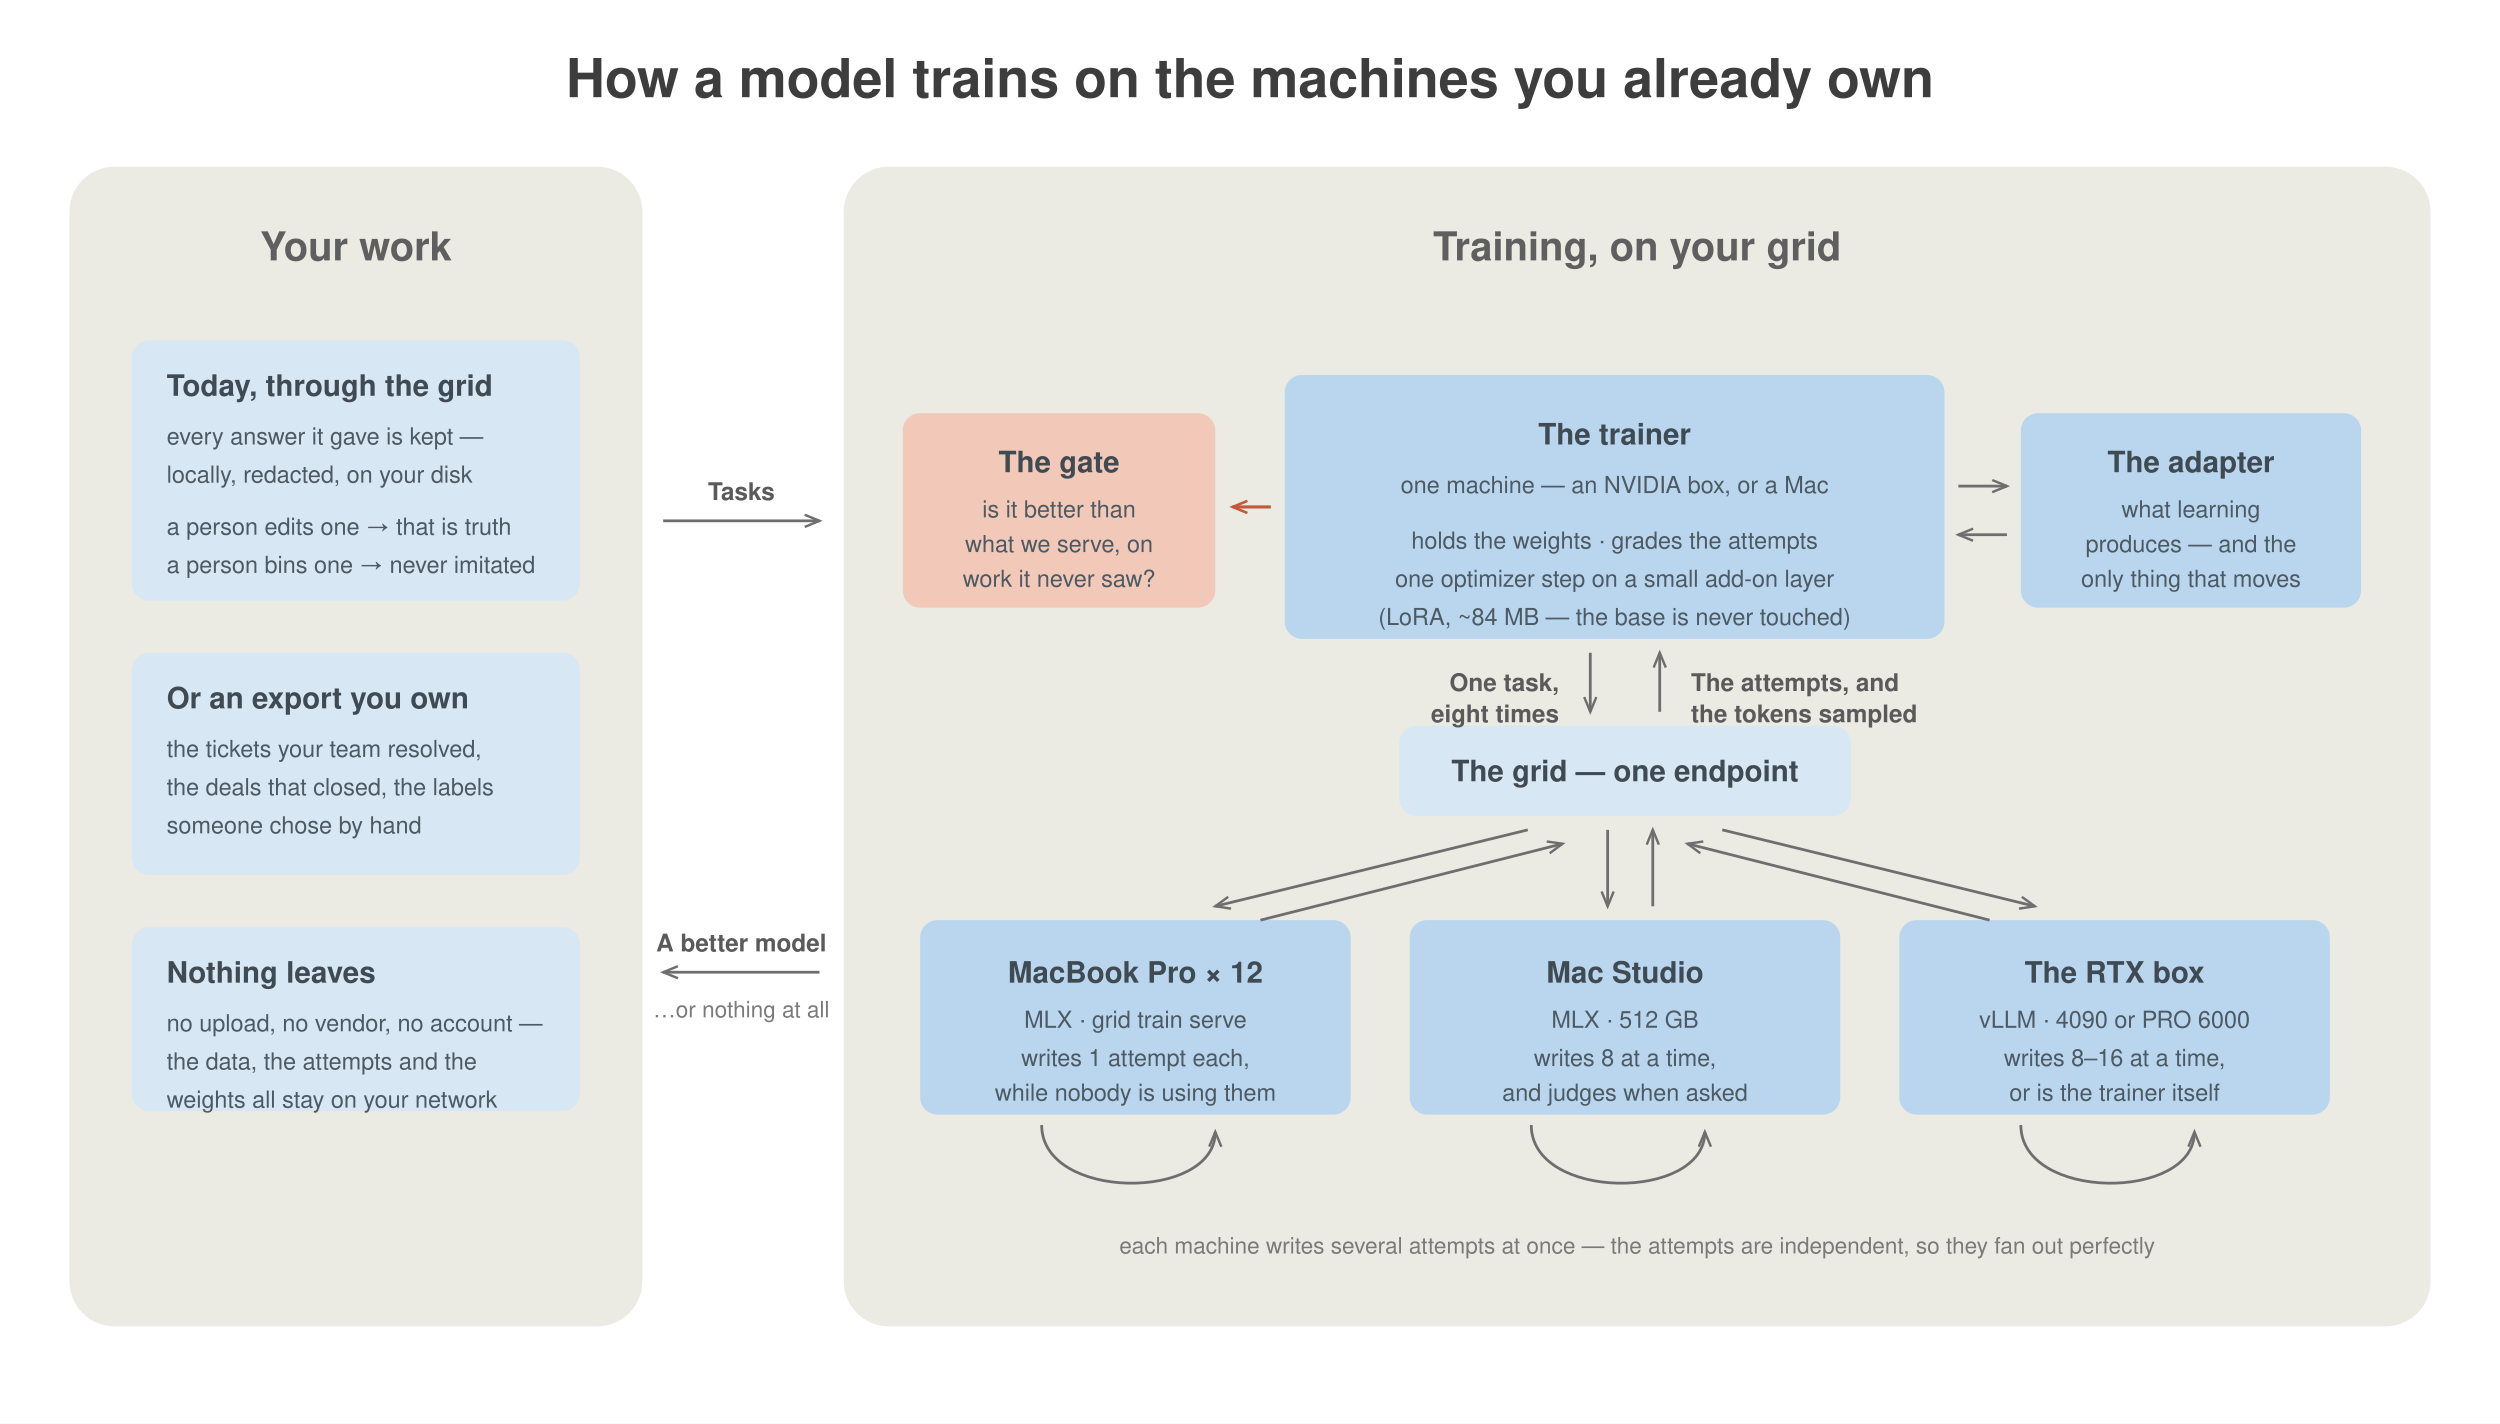
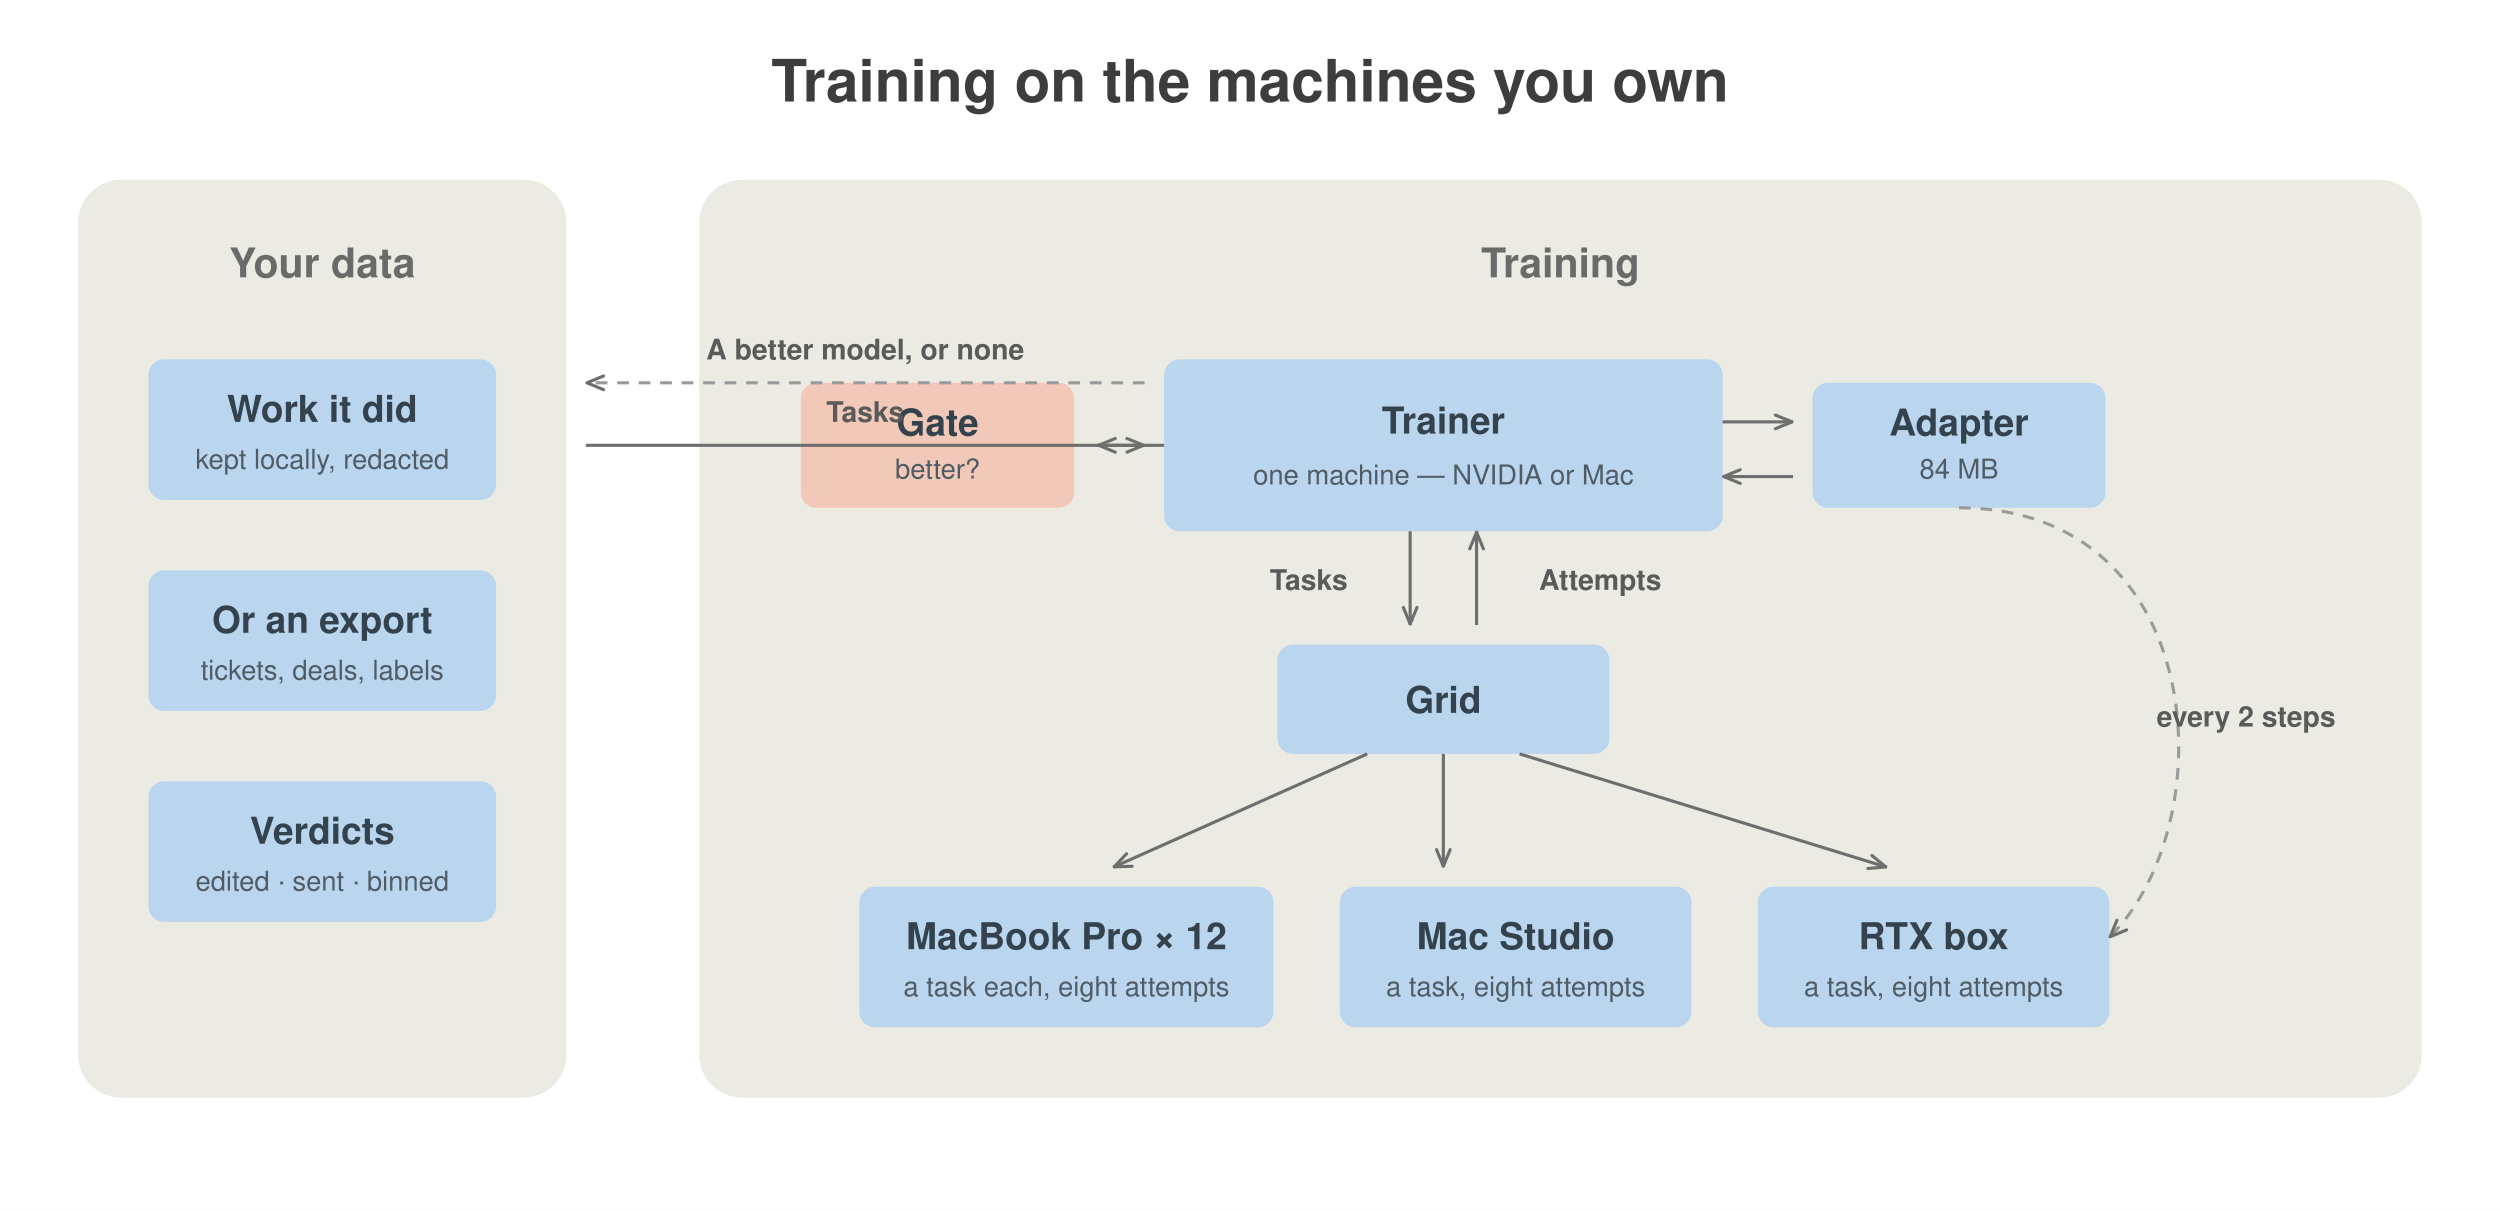
- <svg xmlns="http://www.w3.org/2000/svg" viewBox="0 0 1440 820" font-family="ui-sans-serif, -apple-system, 'Segoe UI', Helvetica, Arial, sans-serif">
+ <svg xmlns="http://www.w3.org/2000/svg" viewBox="0 0 1280 620" font-family="Avenir Next, Nunito, Poppins, Segoe UI, Helvetica, Arial, sans-serif">
  <defs>
-     <marker id="ah" markerWidth="12" markerHeight="12" refX="9" refY="4" orient="auto" markerUnits="userSpaceOnUse">
-       <path d="M0.5,0.5 L9,4 L0.5,7.5" fill="none" stroke="#6e6e6e" stroke-width="1.4" />
-     </marker>
-     <marker id="ahs" markerWidth="12" markerHeight="12" refX="2.5" refY="4" orient="auto" markerUnits="userSpaceOnUse">
-       <path d="M11.5,0.5 L3,4 L11.5,7.5" fill="none" stroke="#6e6e6e" stroke-width="1.4" />
-     </marker>
-     <marker id="ahc" markerWidth="12" markerHeight="12" refX="9" refY="4" orient="auto" markerUnits="userSpaceOnUse">
-       <path d="M0.5,0.5 L9,4 L0.5,7.5" fill="none" stroke="#c2593a" stroke-width="1.5" />
+     <marker id="a" markerWidth="13" markerHeight="13" refX="10" refY="4.5" orient="auto" markerUnits="userSpaceOnUse">
+       <path d="M1,1 L9.5,4.5 L1,8" fill="none" stroke="#6e6e6e" stroke-width="1.6" stroke-linecap="round" stroke-linejoin="round" />
    </marker>
  </defs>
  <style>
    .panel { fill:#ebeae3 }
    .node  { fill:#b9d6ee }
-     .nodeq { fill:#d8e7f4 }
    .gate  { fill:#f2c9b8 }
-     .h1 { fill:#3d3d3d; font-size:31px; font-weight:800 }
-     .ph { fill:#5f5f5f; font-size:23px; font-weight:800 }
-     .nt { fill:#3f4a52; font-size:17px; font-weight:750 }
-     .ns { fill:#4d5a63; font-size:13.5px }
-     .lb { fill:#5a5a5a; font-size:14px; font-weight:750 }
-     .cap { fill:#7a7a7a; font-size:13px }
-     .ln { stroke:#6e6e6e; stroke-width:1.6; fill:none }
-     .lnc { stroke:#c2593a; stroke-width:1.8; fill:none }
+     .h  { fill:#3d3d3d; font-size:30px; font-weight:800 }
+     .ph { fill:#6a6a6a; font-size:21px; font-weight:800 }
+     .n  { fill:#33424d; font-size:19px; font-weight:750 }
+     .s  { fill:#4f5c66; font-size:14px }
+     .l  { fill:#5a5a5a; font-size:14.5px; font-weight:700 }
+     .ln { fill:none; stroke:#6e6e6e; stroke-width:1.6 }
+     .dn { fill:none; stroke:#9a9a9a; stroke-width:1.6; stroke-dasharray:6 5 }
  </style>
-   <rect width="1440" height="820" fill="#ffffff" />
-   <text x="720" y="56" text-anchor="middle" class="h1">How a model trains on the machines you already own</text>
-   <rect x="40" y="96" width="330" height="668" rx="26" class="panel" />
-   <text x="205" y="150" text-anchor="middle" class="ph">Your work</text>
-   <rect x="76" y="196" width="258" height="150" rx="10" class="nodeq" />
-   <text x="96" y="228" class="nt">Today, through the grid</text>
-   <text x="96" y="256" class="ns">every answer it gave is kept —</text>
-   <text x="96" y="278" class="ns">locally, redacted, on your disk</text>
-   <text x="96" y="308" class="ns">a person edits one → that is truth</text>
-   <text x="96" y="330" class="ns">a person bins one → never imitated</text>
-   <rect x="76" y="376" width="258" height="128" rx="10" class="nodeq" />
-   <text x="96" y="408" class="nt">Or an export you own</text>
-   <text x="96" y="436" class="ns">the tickets your team resolved,</text>
-   <text x="96" y="458" class="ns">the deals that closed, the labels</text>
-   <text x="96" y="480" class="ns">someone chose by hand</text>
-   <rect x="76" y="534" width="258" height="106" rx="10" class="nodeq" />
-   <text x="96" y="566" class="nt">Nothing leaves</text>
-   <text x="96" y="594" class="ns">no upload, no vendor, no account —</text>
-   <text x="96" y="616" class="ns">the data, the attempts and the</text>
-   <text x="96" y="638" class="ns">weights all stay on your network</text>
-   <path d="M382 300 L472 300" class="ln" marker-end="url(#ah)" />
-   <text x="427" y="288" text-anchor="middle" class="lb">Tasks</text>
-   <path d="M472 560 L382 560" class="ln" marker-end="url(#ah)" />
-   <text x="427" y="548" text-anchor="middle" class="lb">A better model</text>
-   <text x="427" y="586" text-anchor="middle" class="cap">…or nothing at all</text>
-   <rect x="486" y="96" width="914" height="668" rx="26" class="panel" />
-   <text x="943" y="150" text-anchor="middle" class="ph">Training, on your grid</text>
-   <rect x="740" y="216" width="380" height="152" rx="10" class="node" />
-   <text x="930" y="256" text-anchor="middle" class="nt" font-size="20">The trainer</text>
-   <text x="930" y="284" text-anchor="middle" class="ns">one machine — an NVIDIA box, or a Mac</text>
-   <text x="930" y="316" text-anchor="middle" class="ns">holds the weights · grades the attempts</text>
-   <text x="930" y="338" text-anchor="middle" class="ns">one optimizer step on a small add-on layer</text>
-   <text x="930" y="360" text-anchor="middle" class="ns">(LoRA, ~84 MB — the base is never touched)</text>
-   <rect x="520" y="238" width="180" height="112" rx="10" class="gate" />
-   <text x="610" y="272" text-anchor="middle" class="nt">The gate</text>
-   <text x="610" y="298" text-anchor="middle" class="ns">is it better than</text>
-   <text x="610" y="318" text-anchor="middle" class="ns">what we serve, on</text>
-   <text x="610" y="338" text-anchor="middle" class="ns">work it never saw?</text>
-   <path d="M732 292 L710 292" class="lnc" marker-end="url(#ahc)" />
-   <rect x="1164" y="238" width="196" height="112" rx="10" class="node" />
-   <text x="1262" y="272" text-anchor="middle" class="nt">The adapter</text>
-   <text x="1262" y="298" text-anchor="middle" class="ns">what learning</text>
-   <text x="1262" y="318" text-anchor="middle" class="ns">produces — and the</text>
-   <text x="1262" y="338" text-anchor="middle" class="ns">only thing that moves</text>
-   <path d="M1128 280 L1156 280" class="ln" marker-end="url(#ah)" />
-   <path d="M1156 308 L1128 308" class="ln" marker-end="url(#ah)" />
-   <rect x="530" y="530" width="248" height="112" rx="10" class="node" />
-   <text x="654" y="566" text-anchor="middle" class="nt">MacBook Pro × 12</text>
-   <text x="654" y="592" text-anchor="middle" class="ns">MLX · grid train serve</text>
-   <text x="654" y="614" text-anchor="middle" class="ns">writes 1 attempt each,</text>
-   <text x="654" y="634" text-anchor="middle" class="ns">while nobody is using them</text>
-   <rect x="812" y="530" width="248" height="112" rx="10" class="node" />
-   <text x="936" y="566" text-anchor="middle" class="nt">Mac Studio</text>
-   <text x="936" y="592" text-anchor="middle" class="ns">MLX · 512 GB</text>
-   <text x="936" y="614" text-anchor="middle" class="ns">writes 8 at a time,</text>
-   <text x="936" y="634" text-anchor="middle" class="ns">and judges when asked</text>
-   <rect x="1094" y="530" width="248" height="112" rx="10" class="node" />
-   <text x="1218" y="566" text-anchor="middle" class="nt">The RTX box</text>
-   <text x="1218" y="592" text-anchor="middle" class="ns">vLLM · 4090 or PRO 6000</text>
-   <text x="1218" y="614" text-anchor="middle" class="ns">writes 8–16 at a time,</text>
-   <text x="1218" y="634" text-anchor="middle" class="ns">or is the trainer itself</text>
-   <rect x="806" y="418" width="260" height="52" rx="10" class="nodeq" />
-   <text x="936" y="450" text-anchor="middle" class="nt">The grid — one endpoint</text>
-   <path d="M916 376 L916 410" class="ln" marker-end="url(#ah)" />
-   <path d="M956 410 L956 376" class="ln" marker-end="url(#ah)" />
-   <text x="898" y="398" text-anchor="end" class="lb">One task,</text>
-   <text x="898" y="416" text-anchor="end" class="lb">eight times</text>
-   <text x="974" y="398" class="lb">The attempts, and</text>
-   <text x="974" y="416" class="lb">the tokens sampled</text>
-   <path d="M880 478 L700 522" class="ln" marker-end="url(#ah)" />
-   <path d="M726 530 L900 486" class="ln" marker-end="url(#ah)" />
-   <path d="M926 478 L926 522" class="ln" marker-end="url(#ah)" />
-   <path d="M952 522 L952 478" class="ln" marker-end="url(#ah)" />
-   <path d="M992 478 L1172 522" class="ln" marker-end="url(#ah)" />
-   <path d="M1146 530 L972 486" class="ln" marker-end="url(#ah)" />
-   <path d="M600 648 C600 692, 700 692, 700 652" class="ln" marker-end="url(#ah)" />
-   <path d="M882 648 C882 692, 982 692, 982 652" class="ln" marker-end="url(#ah)" />
-   <path d="M1164 648 C1164 692, 1264 692, 1264 652" class="ln" marker-end="url(#ah)" />
-   <text x="943" y="722" text-anchor="middle" class="cap">each machine writes several attempts at once — the attempts are independent, so they fan out perfectly</text>
+   <rect width="1280" height="620" fill="#fff" />
+   <text x="640" y="52" text-anchor="middle" class="h">Training on the machines you own</text>
+   <rect x="40" y="92" width="250" height="470" rx="22" class="panel" />
+   <text x="165" y="142" text-anchor="middle" class="ph">Your data</text>
+   <rect x="76" y="184" width="178" height="72" rx="8" class="node" />
+   <text x="165" y="216" text-anchor="middle" class="n">Work it did</text>
+   <text x="165" y="240" text-anchor="middle" class="s">kept locally, redacted</text>
+   <rect x="76" y="292" width="178" height="72" rx="8" class="node" />
+   <text x="165" y="324" text-anchor="middle" class="n">Or an export</text>
+   <text x="165" y="348" text-anchor="middle" class="s">tickets, deals, labels</text>
+   <rect x="76" y="400" width="178" height="72" rx="8" class="node" />
+   <text x="165" y="432" text-anchor="middle" class="n">Verdicts</text>
+   <text x="165" y="456" text-anchor="middle" class="s">edited · sent · binned</text>
+   <rect x="358" y="92" width="882" height="470" rx="22" class="panel" />
+   <text x="799" y="142" text-anchor="middle" class="ph">Training</text>
+   <rect x="596" y="184" width="286" height="88" rx="8" class="node" />
+   <text x="739" y="222" text-anchor="middle" class="n">Trainer</text>
+   <text x="739" y="248" text-anchor="middle" class="s">one machine — NVIDIA or Mac</text>
+   <rect x="410" y="196" width="140" height="64" rx="8" class="gate" />
+   <text x="480" y="223" text-anchor="middle" class="n">Gate</text>
+   <text x="480" y="245" text-anchor="middle" class="s">better?</text>
+   <rect x="928" y="196" width="150" height="64" rx="8" class="node" />
+   <text x="1003" y="223" text-anchor="middle" class="n">Adapter</text>
+   <text x="1003" y="245" text-anchor="middle" class="s">84 MB</text>
+   <rect x="654" y="330" width="170" height="56" rx="8" class="node" />
+   <text x="739" y="365" text-anchor="middle" class="n">Grid</text>
+   <rect x="440" y="454" width="212" height="72" rx="8" class="node" />
+   <text x="546" y="486" text-anchor="middle" class="n">MacBook Pro × 12</text>
+   <text x="546" y="510" text-anchor="middle" class="s">a task each, eight attempts</text>
+   <rect x="686" y="454" width="180" height="72" rx="8" class="node" />
+   <text x="776" y="486" text-anchor="middle" class="n">Mac Studio</text>
+   <text x="776" y="510" text-anchor="middle" class="s">a task, eight attempts</text>
+   <rect x="900" y="454" width="180" height="72" rx="8" class="node" />
+   <text x="990" y="486" text-anchor="middle" class="n">RTX box</text>
+   <text x="990" y="510" text-anchor="middle" class="s">a task, eight attempts</text>
+   <path d="M300 228 H586" class="ln" marker-end="url(#a)" />
+   <text x="443" y="216" text-anchor="middle" class="l">Tasks</text>
+   <path d="M586 196 H300" class="dn" marker-end="url(#a)" />
+   <text x="443" y="184" text-anchor="middle" class="l">A better model, or none</text>
+   <path d="M596 228 H562" class="ln" marker-end="url(#a)" />
+   <path d="M882 216 H918" class="ln" marker-end="url(#a)" />
+   <path d="M918 244 H882" class="ln" marker-end="url(#a)" />
+   <path d="M722 272 V320" class="ln" marker-end="url(#a)" />
+   <path d="M756 320 V272" class="ln" marker-end="url(#a)" />
+   <text x="690" y="302" text-anchor="end" class="l">Tasks</text>
+   <text x="788" y="302" class="l">Attempts</text>
+   <path d="M700 386 L570 444" class="ln" marker-end="url(#a)" />
+   <path d="M739 386 V444" class="ln" marker-end="url(#a)" />
+   <path d="M778 386 L966 444" class="ln" marker-end="url(#a)" />
+   <path d="M1003 260 C1130 260, 1140 420, 1080 480" class="dn" marker-end="url(#a)" />
+   <text x="1150" y="372" text-anchor="middle" class="l">every 2 steps</text>
</svg>
